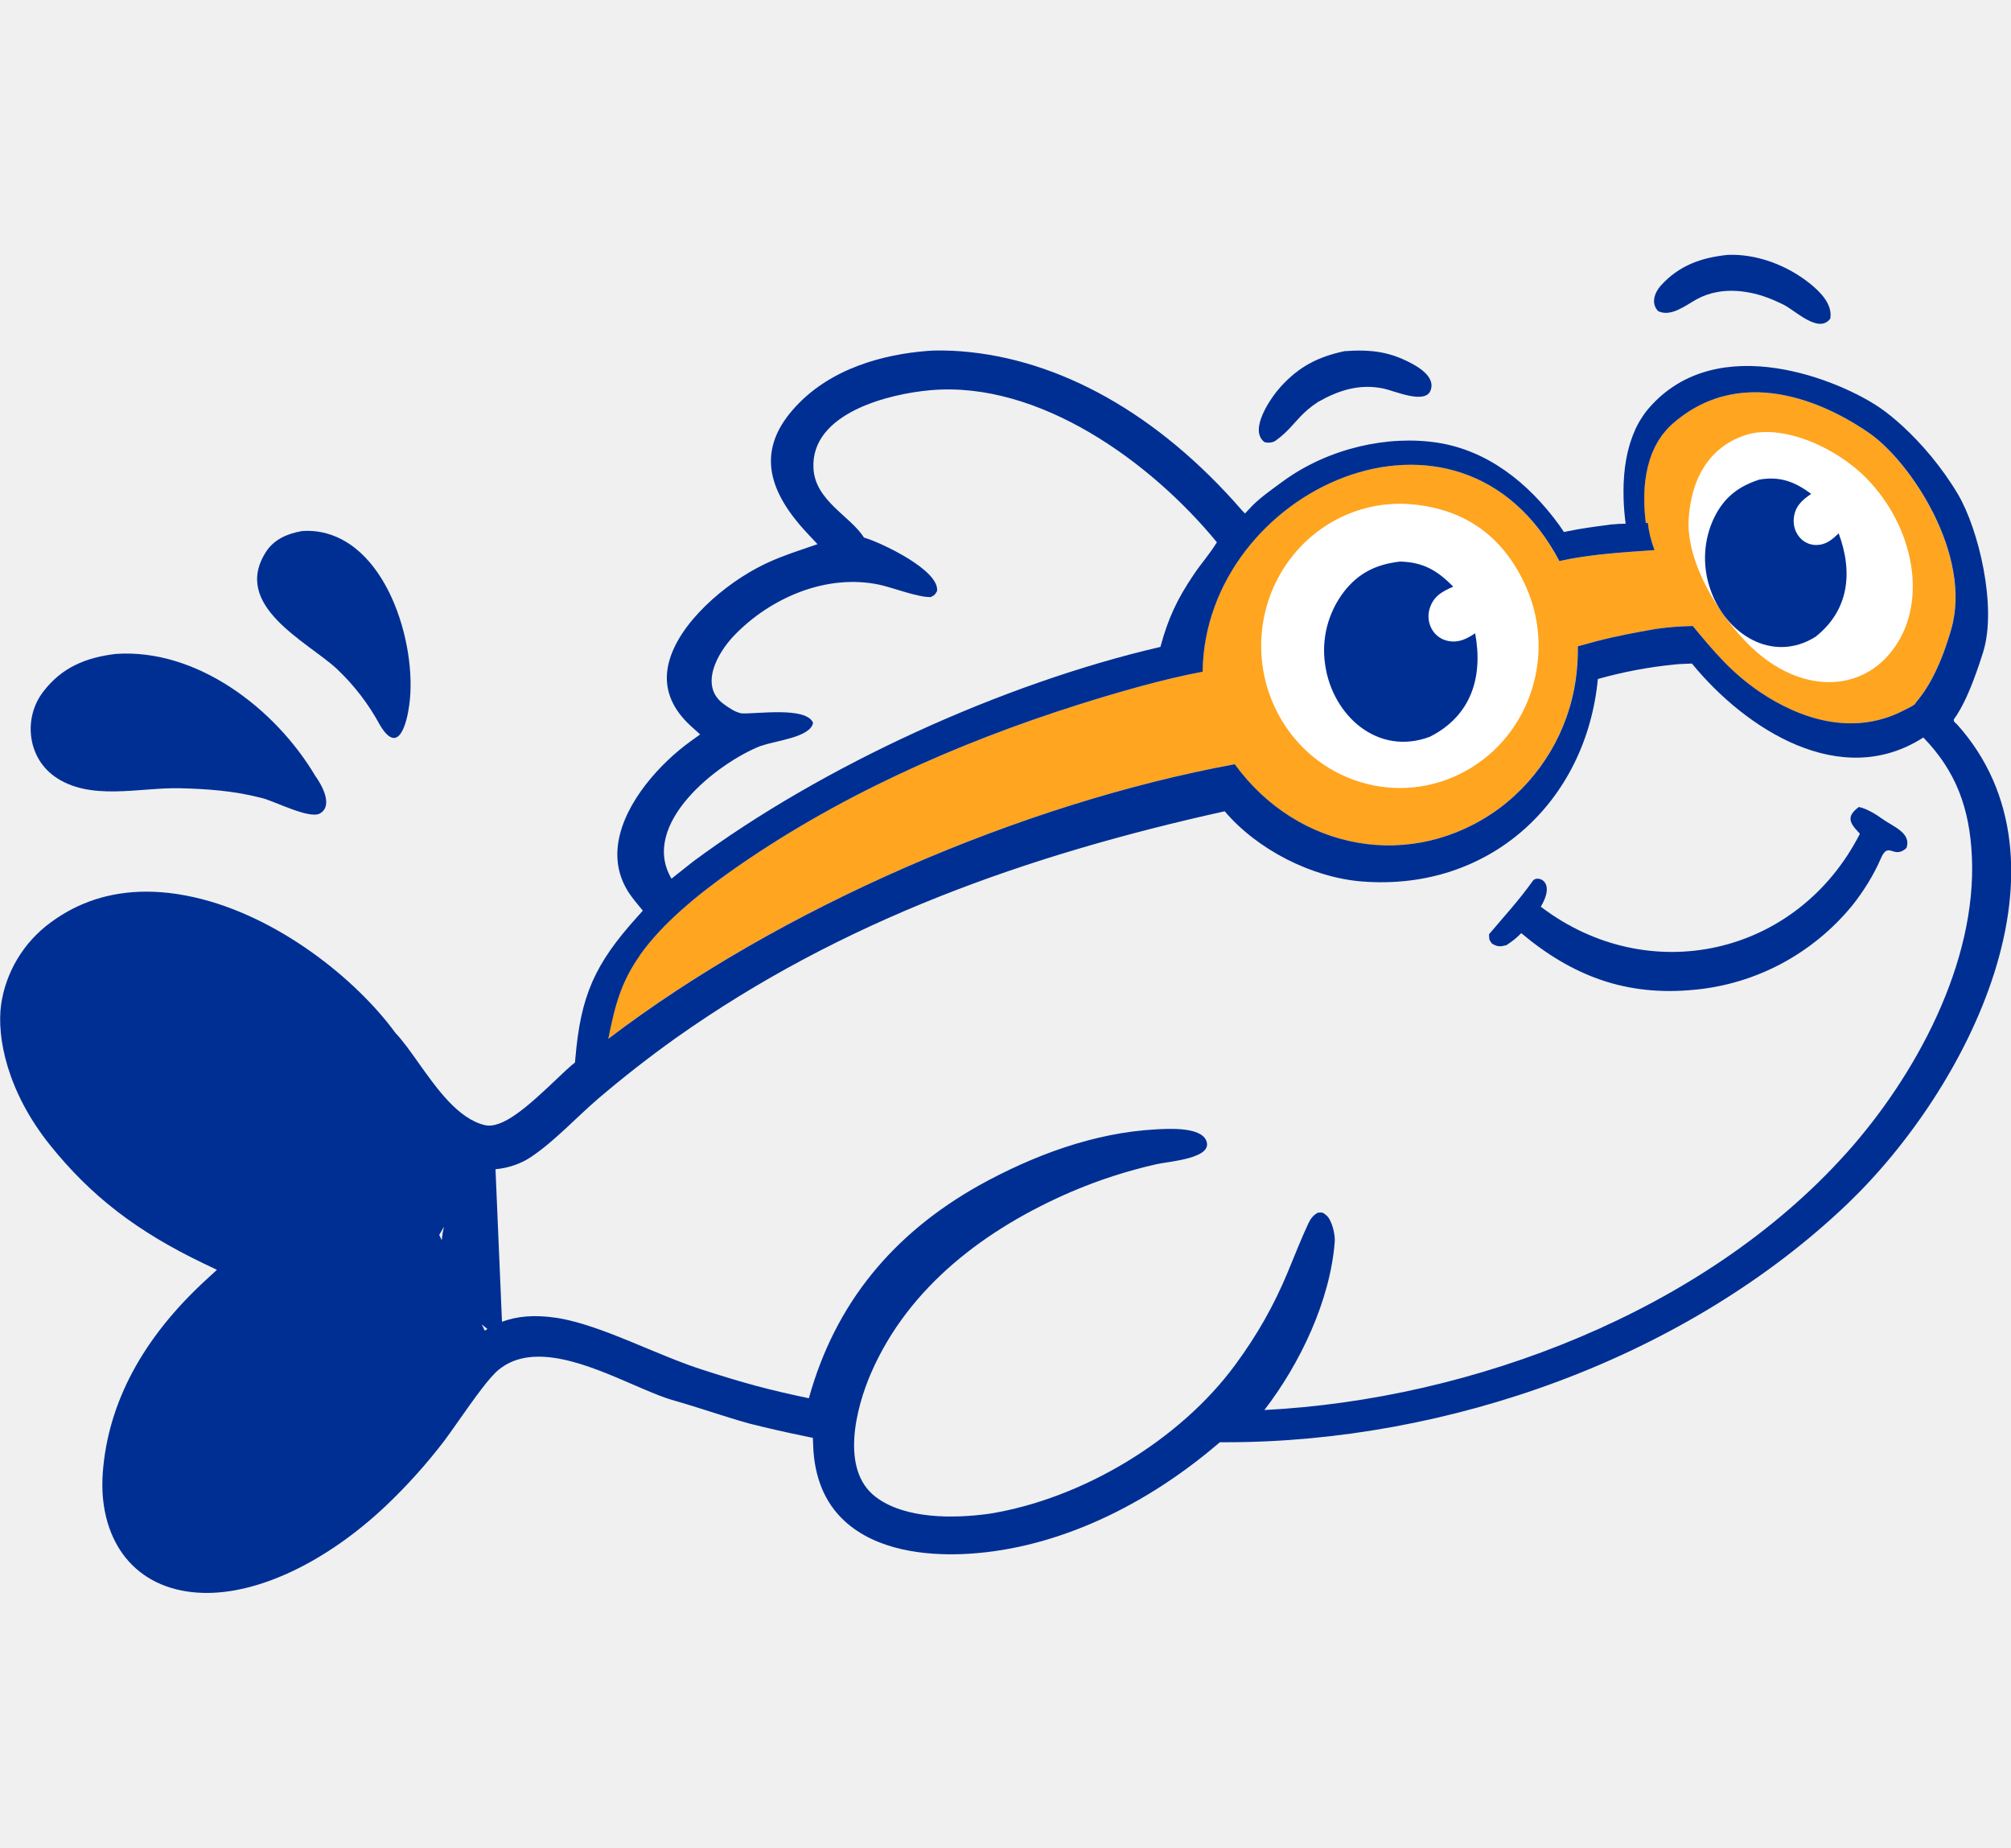
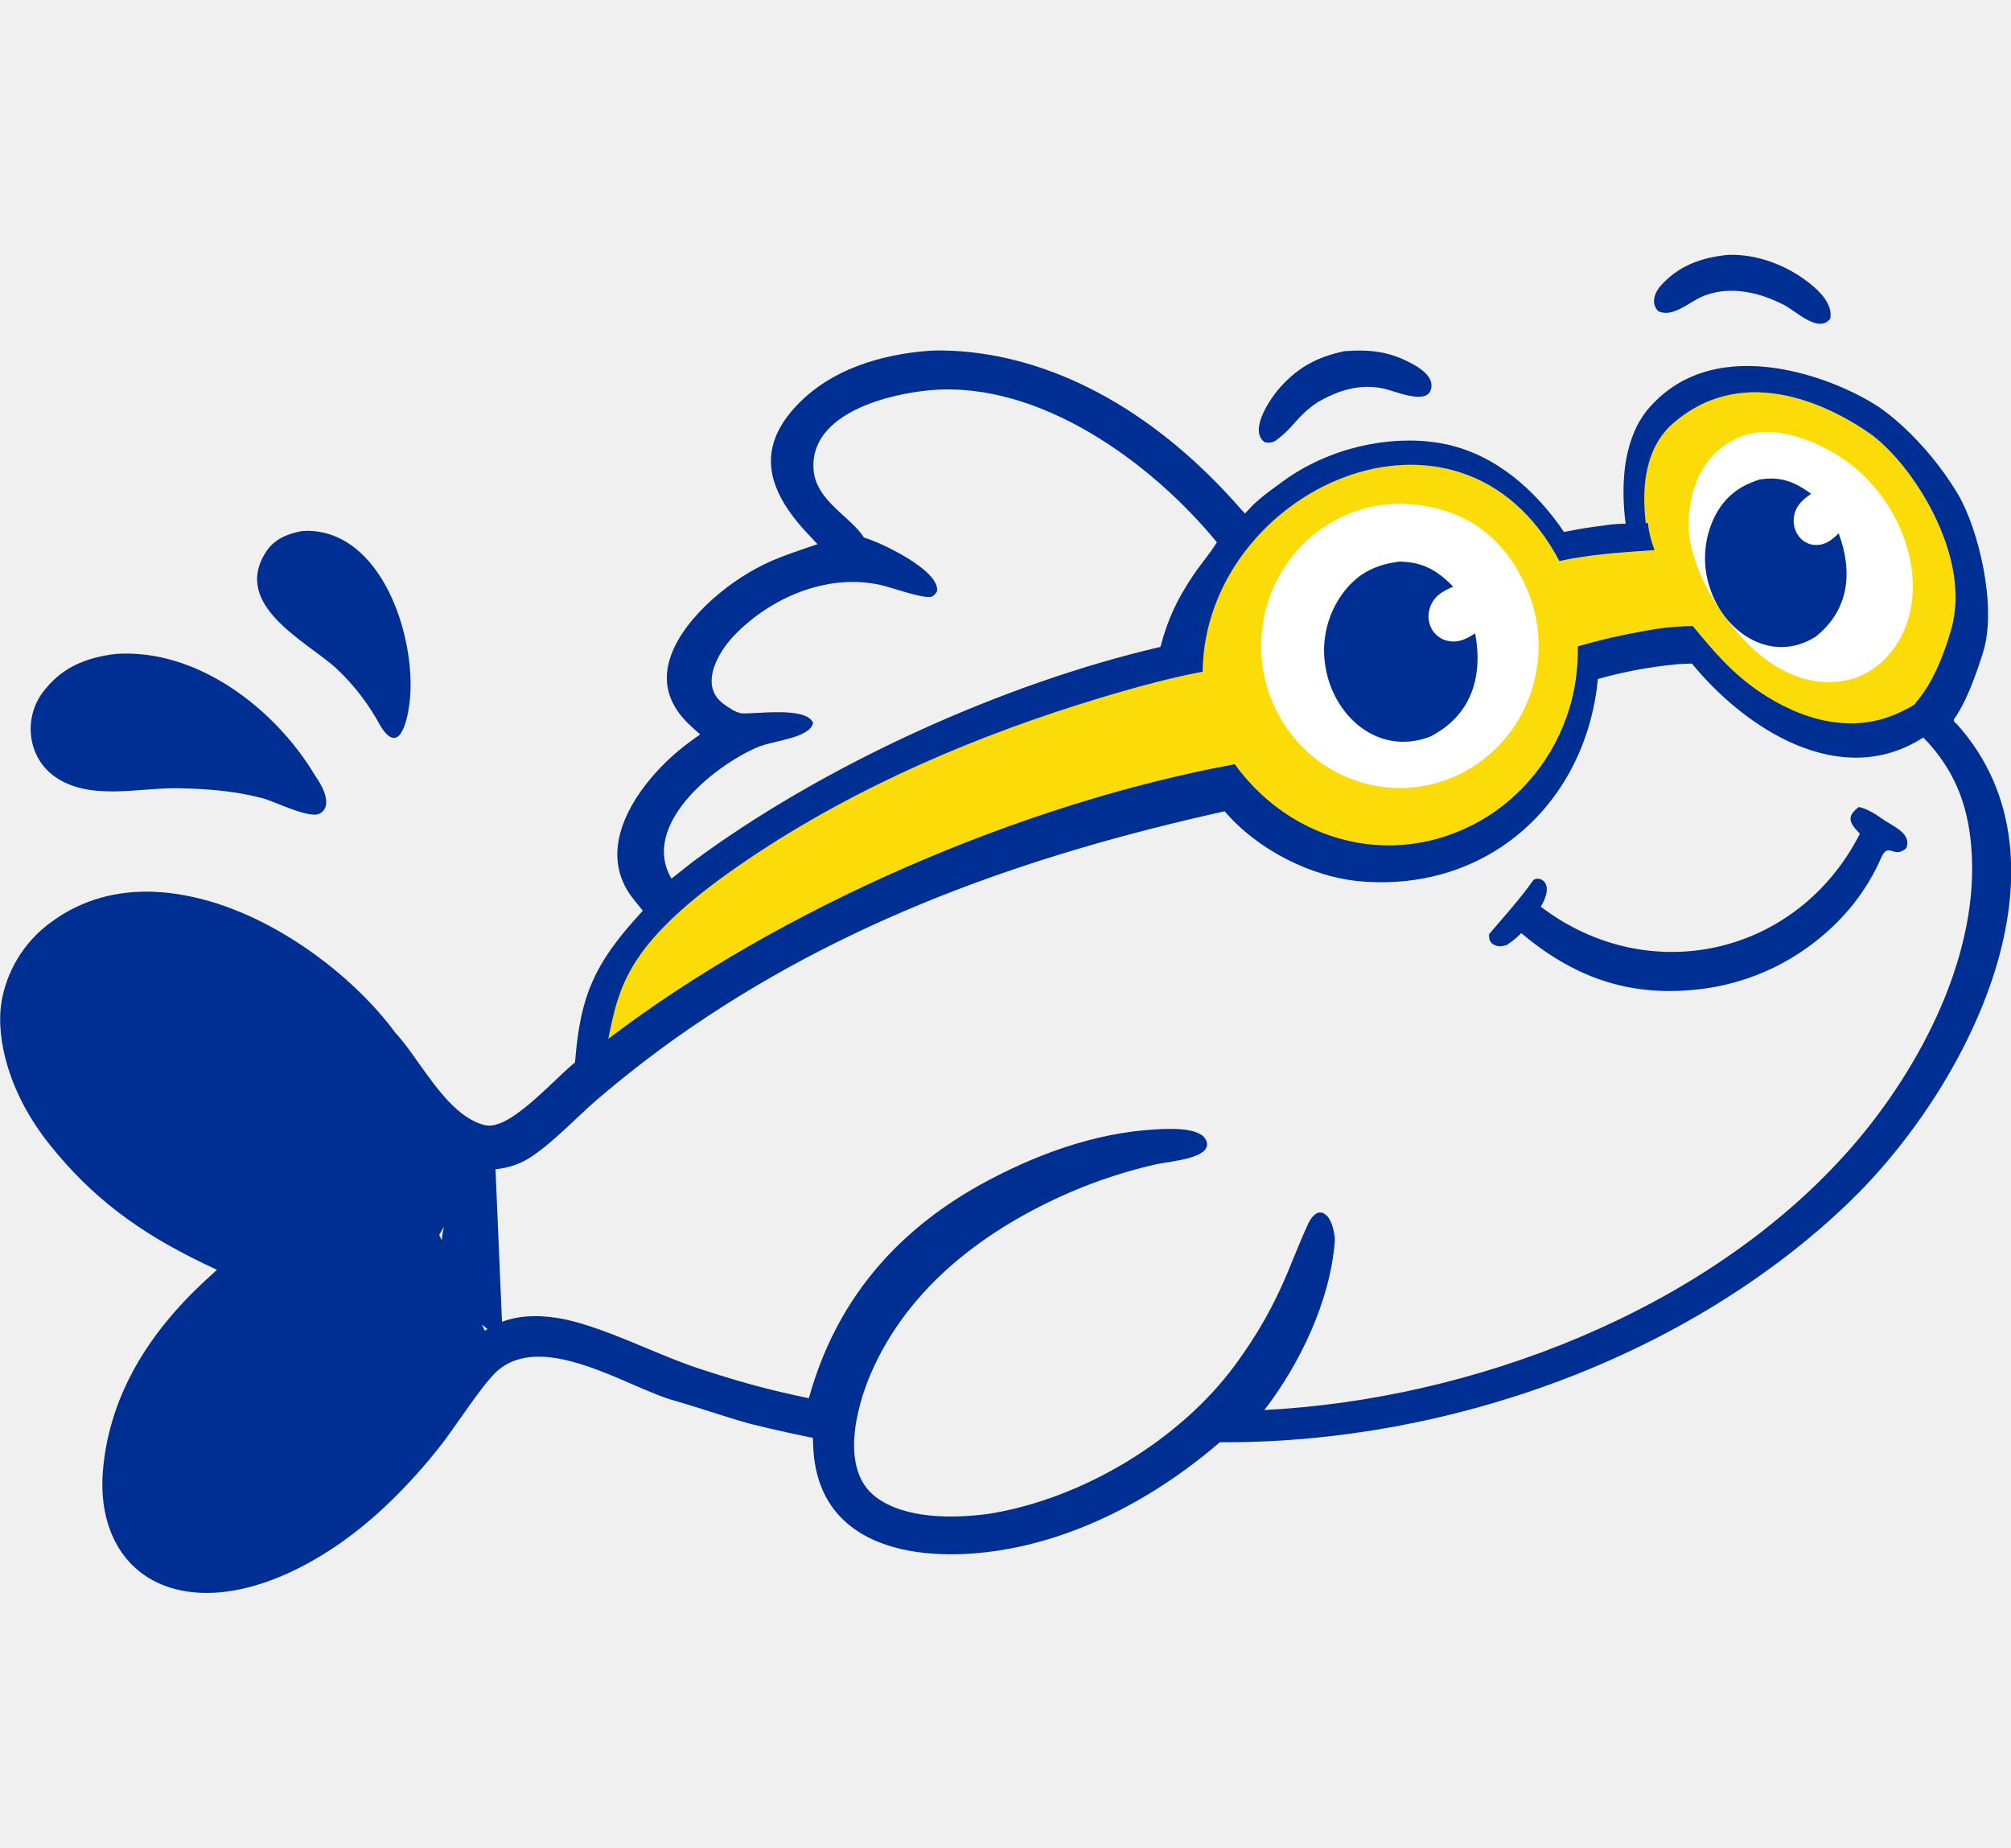
<svg xmlns="http://www.w3.org/2000/svg" width="160" height="147" viewBox="0 0 160 147" fill="none">
  <g id="PodstrÃ¡nka - PlaveckÃ¡ pÅÃ­pravka">
    <g id="ÃrovnÄ Â· plaveckÃ© drÃ¡hy">
      <g id="BazÃ©n">
        <g id="ÃrovnÄ Â· drÃ¡hy">
          <g id="BazÃ©n_2">
            <g id="DrÃ¡ha Â· PokroÄilÃ½">
              <g id="ZvÃ­Åe Â· fish">
                <g id="Group 484 1">
-                   <path id="Vector" d="M119.263 64.314C122.582 61.837 124.778 58.14 125.361 54.043C125.48 53.173 125.541 52.292 125.526 51.413L126.964 51.023C128.579 50.602 130.094 50.321 131.734 50.031C132.903 49.87 133.501 49.827 134.671 49.799C136.344 51.822 137.761 53.521 139.996 55.037C143.211 57.213 147.361 58.546 151.3 56.59C151.388 56.544 151.465 56.505 151.535 56.471C151.923 56.279 152.082 56.212 152.381 55.986C152.378 55.986 152.375 55.98 152.375 55.977C152.363 55.901 152.79 55.532 153.395 54.525C153.395 54.522 153.401 54.516 153.404 54.513C153.443 54.446 153.486 54.372 153.529 54.299C153.532 54.293 153.538 54.284 153.541 54.278C153.676 54.04 153.819 53.768 153.966 53.463C153.975 53.445 153.984 53.427 153.993 53.408C154.033 53.326 154.069 53.244 154.109 53.158C154.121 53.131 154.134 53.103 154.146 53.076C154.182 52.993 154.219 52.908 154.259 52.823C154.271 52.795 154.283 52.768 154.295 52.737C154.341 52.633 154.384 52.524 154.43 52.414C154.433 52.405 154.439 52.392 154.442 52.383C154.491 52.261 154.543 52.133 154.592 52.002C154.604 51.975 154.613 51.944 154.625 51.913C154.662 51.813 154.701 51.709 154.738 51.602C154.753 51.557 154.772 51.511 154.787 51.465C154.821 51.37 154.854 51.276 154.885 51.175C154.903 51.123 154.918 51.072 154.937 51.02C154.97 50.916 155.004 50.812 155.037 50.706C155.053 50.657 155.068 50.611 155.083 50.562C155.132 50.407 155.181 50.245 155.227 50.08C156.934 44.171 152.011 36.755 148.729 34.464C146.121 32.645 138.921 28.558 133.047 33.725C132.909 33.844 132.784 33.972 132.662 34.101C132.628 34.137 132.595 34.174 132.561 34.214C132.469 34.317 132.384 34.421 132.301 34.528C132.274 34.561 132.247 34.595 132.222 34.628C132.121 34.766 132.027 34.906 131.938 35.049C131.92 35.08 131.905 35.11 131.886 35.141C131.816 35.26 131.749 35.379 131.688 35.501C131.666 35.547 131.642 35.589 131.621 35.635C131.559 35.763 131.501 35.895 131.446 36.029C131.437 36.053 131.425 36.075 131.416 36.099C131.355 36.254 131.3 36.41 131.251 36.569C131.236 36.611 131.224 36.657 131.211 36.703C131.175 36.825 131.141 36.947 131.111 37.069C131.098 37.115 131.086 37.157 131.077 37.203C131.04 37.362 131.007 37.523 130.976 37.682C130.973 37.7 130.97 37.722 130.967 37.74C130.943 37.883 130.921 38.027 130.903 38.17C130.897 38.216 130.891 38.265 130.885 38.311C130.869 38.439 130.857 38.567 130.848 38.695C130.848 38.728 130.842 38.762 130.839 38.796C130.827 38.954 130.821 39.11 130.814 39.266C130.814 39.299 130.814 39.333 130.814 39.366C130.811 39.491 130.811 39.616 130.811 39.738C130.811 39.778 130.811 39.818 130.811 39.857C130.814 40.159 130.83 40.452 130.848 40.73C130.848 40.76 130.854 40.791 130.854 40.818C130.863 40.937 130.872 41.05 130.885 41.163C130.885 41.184 130.888 41.206 130.891 41.224C130.906 41.358 130.921 41.486 130.937 41.611C130.967 41.611 130.995 41.608 131.022 41.605C131.053 41.605 131.08 41.599 131.101 41.599C131.159 42.243 131.327 42.957 131.627 43.762C129.181 43.93 126.476 44.095 124.057 44.632C116.109 29.576 95.843 38.963 95.672 53.439C92.585 54.003 88.717 55.129 85.731 56.075C75.984 59.168 66.39 63.454 58.036 69.379C55.52 71.163 52.689 73.454 50.909 75.974C49.352 78.174 48.894 80.083 48.381 82.637C62.039 72.231 81.309 63.9 98.219 60.794C103.221 67.673 112.32 69.394 119.254 64.314H119.263Z" fill="#FFA51F" />
+                   <path id="Vector" d="M119.263 64.314C122.582 61.837 124.778 58.14 125.361 54.043C125.48 53.173 125.541 52.292 125.526 51.413L126.964 51.023C128.579 50.602 130.094 50.321 131.734 50.031C132.903 49.87 133.501 49.827 134.671 49.799C136.344 51.822 137.761 53.521 139.996 55.037C143.211 57.213 147.361 58.546 151.3 56.59C151.388 56.544 151.465 56.505 151.535 56.471C151.923 56.279 152.082 56.212 152.381 55.986C152.378 55.986 152.375 55.98 152.375 55.977C152.363 55.901 152.79 55.532 153.395 54.525C153.395 54.522 153.401 54.516 153.404 54.513C153.443 54.446 153.486 54.372 153.529 54.299C153.532 54.293 153.538 54.284 153.541 54.278C153.676 54.04 153.819 53.768 153.966 53.463C153.975 53.445 153.984 53.427 153.993 53.408C154.033 53.326 154.069 53.244 154.109 53.158C154.121 53.131 154.134 53.103 154.146 53.076C154.182 52.993 154.219 52.908 154.259 52.823C154.271 52.795 154.283 52.768 154.295 52.737C154.341 52.633 154.384 52.524 154.43 52.414C154.433 52.405 154.439 52.392 154.442 52.383C154.491 52.261 154.543 52.133 154.592 52.002C154.604 51.975 154.613 51.944 154.625 51.913C154.662 51.813 154.701 51.709 154.738 51.602C154.753 51.557 154.772 51.511 154.787 51.465C154.821 51.37 154.854 51.276 154.885 51.175C154.903 51.123 154.918 51.072 154.937 51.02C154.97 50.916 155.004 50.812 155.037 50.706C155.053 50.657 155.068 50.611 155.083 50.562C155.132 50.407 155.181 50.245 155.227 50.08C156.934 44.171 152.011 36.755 148.729 34.464C146.121 32.645 138.921 28.558 133.047 33.725C132.909 33.844 132.784 33.972 132.662 34.101C132.628 34.137 132.595 34.174 132.561 34.214C132.469 34.317 132.384 34.421 132.301 34.528C132.274 34.561 132.247 34.595 132.222 34.628C132.121 34.766 132.027 34.906 131.938 35.049C131.92 35.08 131.905 35.11 131.886 35.141C131.816 35.26 131.749 35.379 131.688 35.501C131.666 35.547 131.642 35.589 131.621 35.635C131.559 35.763 131.501 35.895 131.446 36.029C131.437 36.053 131.425 36.075 131.416 36.099C131.355 36.254 131.3 36.41 131.251 36.569C131.236 36.611 131.224 36.657 131.211 36.703C131.175 36.825 131.141 36.947 131.111 37.069C131.098 37.115 131.086 37.157 131.077 37.203C131.04 37.362 131.007 37.523 130.976 37.682C130.973 37.7 130.97 37.722 130.967 37.74C130.943 37.883 130.921 38.027 130.903 38.17C130.897 38.216 130.891 38.265 130.885 38.311C130.869 38.439 130.857 38.567 130.848 38.695C130.848 38.728 130.842 38.762 130.839 38.796C130.827 38.954 130.821 39.11 130.814 39.266C130.814 39.299 130.814 39.333 130.814 39.366C130.811 39.491 130.811 39.616 130.811 39.738C130.811 39.778 130.811 39.818 130.811 39.857C130.814 40.159 130.83 40.452 130.848 40.73C130.848 40.76 130.854 40.791 130.854 40.818C130.863 40.937 130.872 41.05 130.885 41.163C130.885 41.184 130.888 41.206 130.891 41.224C130.906 41.358 130.921 41.486 130.937 41.611C130.967 41.611 130.995 41.608 131.022 41.605C131.053 41.605 131.08 41.599 131.101 41.599C131.159 42.243 131.327 42.957 131.627 43.762C129.181 43.93 126.476 44.095 124.057 44.632C116.109 29.576 95.843 38.963 95.672 53.439C92.585 54.003 88.717 55.129 85.731 56.075C75.984 59.168 66.39 63.454 58.036 69.379C55.52 71.163 52.689 73.454 50.909 75.974C49.352 78.174 48.894 80.083 48.381 82.637C62.039 72.231 81.309 63.9 98.219 60.794C103.221 67.673 112.32 69.394 119.254 64.314H119.263Z" fill="#FCDC08" />
                  <path id="Vector_2" d="M116.089 61.602C121.524 58.973 123.906 52.368 121.445 46.748C119.756 42.892 116.788 40.525 112.358 40.119C108.382 39.756 104.526 41.623 102.269 45.001C100.013 48.374 99.717 52.737 101.491 56.401C104.159 61.916 110.651 64.232 116.089 61.602Z" fill="white" />
                  <path id="Vector_3" d="M139.338 51.48C143.225 55.196 148.166 55.202 150.773 51.447C153.381 47.688 152.245 41.861 148.486 38.033C145.967 35.473 141.717 33.716 138.929 34.595C136.147 35.473 134.56 37.88 134.355 41.3C134.15 44.726 136.752 49.012 139.335 51.48H139.338Z" fill="white" />
                  <path id="Vector_4" d="M149.743 65.132C149.263 64.772 148.479 64.308 147.896 64.195C146.918 64.918 147.114 65.422 147.877 66.215L147.978 66.325C143.022 76.038 131.169 78.668 122.589 72.127C123.841 70.025 122.274 69.619 121.966 70.056C120.885 71.584 119.673 72.896 118.473 74.317C118.485 74.714 118.454 74.732 118.696 75.056C119.141 75.33 119.364 75.318 119.859 75.187C120.399 74.815 120.564 74.702 121.034 74.232C125.132 77.67 129.425 79.266 134.809 78.735C139.691 78.283 144.204 75.882 147.346 72.06C148.222 70.974 149.096 69.583 149.645 68.289C150.259 66.856 150.641 68.396 151.676 67.466C152.122 66.239 150.546 65.733 149.743 65.123V65.132Z" fill="#002F94" />
                  <path id="Vector_5" d="M4.308 61.743C7.111 63.771 11.111 62.627 14.305 62.704C16.44 62.755 18.565 62.908 20.623 63.433L20.809 63.475C21.829 63.723 24.62 65.184 25.453 64.711C26.556 64.083 25.566 62.383 25.081 61.718C21.893 56.346 15.64 51.566 9.197 52.02H9.2C6.84 52.307 4.91 53.082 3.42 55.05C1.85 57.118 2.186 60.205 4.305 61.74L4.308 61.743Z" fill="#002F94" />
                  <path id="Vector_6" d="M26.766 53.179C28.161 54.485 29.334 56.014 30.241 57.7C31.718 60.15 32.369 57.524 32.567 56.047C33.218 51.294 30.735 42.761 24.927 42.246C24.625 42.221 24.323 42.221 24.021 42.246H24.024C22.882 42.447 21.801 42.899 21.16 43.905C18.412 48.185 24.43 51.032 26.766 53.179Z" fill="#002F94" />
                  <path id="Vector_7" d="M100.595 35.165C100.882 35.257 101.264 35.214 101.481 35.062C101.759 34.863 101.991 34.668 102.198 34.476C102.818 33.902 103.206 33.356 103.832 32.776C103.902 32.712 103.976 32.648 104.052 32.581C104.281 32.386 104.544 32.185 104.855 31.98C106.519 31.038 108.177 30.504 110.11 30.916C110.95 31.096 113.383 32.188 113.82 31.062C114.162 30.18 113.27 29.466 112.595 29.073C110.705 27.975 109.108 27.779 106.965 27.935C104.84 28.393 103.344 29.165 101.878 30.784C101.099 31.645 99.334 34.198 100.595 35.162V35.165Z" fill="#002F94" />
                  <path id="Vector_8" d="M134.986 23.81C135.493 23.533 136.027 23.347 136.57 23.243C137.334 23.096 138.122 23.103 138.897 23.225C139.343 23.295 139.783 23.398 140.213 23.533C140.864 23.752 141.254 23.926 141.862 24.216C142.815 24.668 144.69 26.59 145.621 25.348C145.819 24.216 144.842 23.231 143.999 22.553C142.219 21.129 139.816 20.183 137.471 20.275H137.474C135.328 20.491 133.566 21.135 132.131 22.727C131.624 23.295 131.34 24.152 131.929 24.753C132.949 25.238 134.1 24.299 134.983 23.813L134.986 23.81Z" fill="#002F94" />
                  <path id="Vector_9" d="M155.643 57.581H155.646L155.454 57.368V57.227C155.606 57.02 155.765 56.773 155.93 56.48C155.942 56.456 155.958 56.434 155.97 56.41C156 56.355 156.031 56.297 156.064 56.236C156.083 56.202 156.101 56.169 156.119 56.135C156.15 56.077 156.177 56.019 156.208 55.961C156.229 55.919 156.251 55.876 156.272 55.833C156.3 55.775 156.33 55.717 156.358 55.656C156.382 55.608 156.406 55.553 156.431 55.501C156.458 55.443 156.486 55.385 156.513 55.321C156.547 55.248 156.58 55.168 156.614 55.092C156.648 55.013 156.684 54.93 156.718 54.848C156.755 54.76 156.791 54.671 156.831 54.58C156.852 54.525 156.877 54.467 156.898 54.409C156.932 54.323 156.965 54.238 156.999 54.149C157.023 54.088 157.045 54.024 157.069 53.96C157.103 53.872 157.136 53.78 157.17 53.686C157.194 53.618 157.219 53.554 157.243 53.487C157.28 53.39 157.313 53.286 157.35 53.185C157.374 53.118 157.396 53.051 157.42 52.984C157.46 52.868 157.5 52.746 157.539 52.627C157.561 52.566 157.579 52.508 157.6 52.447C157.661 52.261 157.722 52.072 157.784 51.873C158.907 48.271 157.42 42.084 155.777 39.314C154.48 37.127 152.864 35.275 151.429 33.948C150.776 33.344 150.162 32.85 149.631 32.48C146.556 30.333 136.66 26.111 131.164 32.496C131.035 32.642 130.919 32.798 130.809 32.953C130.779 32.999 130.748 33.042 130.715 33.087C130.629 33.213 130.55 33.338 130.474 33.466C130.449 33.505 130.425 33.545 130.403 33.585C130.312 33.749 130.223 33.917 130.144 34.085C130.126 34.122 130.11 34.158 130.095 34.195C130.031 34.335 129.973 34.476 129.918 34.619C129.896 34.671 129.878 34.723 129.857 34.778C129.799 34.93 129.747 35.086 129.698 35.244C129.689 35.269 129.68 35.296 129.674 35.321C129.619 35.501 129.57 35.684 129.527 35.867C129.515 35.919 129.503 35.97 129.49 36.022C129.46 36.163 129.429 36.306 129.402 36.446C129.393 36.498 129.384 36.547 129.374 36.599C129.344 36.782 129.313 36.968 129.289 37.151C129.286 37.178 129.283 37.203 129.28 37.23C129.258 37.392 129.243 37.554 129.228 37.715C129.222 37.767 129.219 37.822 129.216 37.874C129.203 38.026 129.194 38.176 129.188 38.325C129.188 38.359 129.185 38.393 129.182 38.429C129.176 38.612 129.17 38.792 129.17 38.969C129.17 39.009 129.17 39.045 129.17 39.085C129.17 39.232 129.17 39.375 129.176 39.515C129.176 39.558 129.176 39.601 129.176 39.64C129.185 39.991 129.206 40.33 129.231 40.65C129.231 40.681 129.237 40.711 129.24 40.742C129.252 40.885 129.264 41.022 129.28 41.157C129.28 41.175 129.283 41.19 129.286 41.208C129.304 41.364 129.322 41.517 129.341 41.66C129.267 41.66 129.197 41.666 129.13 41.666C129.121 41.666 129.115 41.666 129.106 41.666C129.054 41.666 129.002 41.669 128.956 41.672C128.938 41.672 128.922 41.672 128.907 41.672C128.871 41.672 128.834 41.675 128.8 41.678C128.785 41.678 128.773 41.678 128.758 41.678C128.715 41.681 128.675 41.684 128.648 41.687C128.513 41.703 128.419 41.709 128.29 41.712H128.266L127.707 41.788C126.623 41.931 125.777 42.047 124.773 42.252L124.431 42.322L124.077 41.8C121.533 38.292 118.266 35.833 114.416 35.223C110.483 34.601 105.738 35.623 102.092 38.274C101.258 38.893 100.413 39.469 99.668 40.196L99.054 40.848L98.809 40.592C92.147 32.92 84.29 28.545 76.431 27.944C75.634 27.883 74.455 27.849 73.756 27.92H73.741C70.489 28.182 65.994 29.213 63.041 32.639C60.437 35.668 60.809 38.771 64.22 42.41L65.041 43.289L63.9 43.679C62.553 44.137 61.423 44.543 60.196 45.202C57.048 46.898 53.478 50.177 53.09 53.359C52.892 54.973 53.533 56.459 54.993 57.78L55.704 58.423L54.925 58.985C52.602 60.66 49.71 63.762 49.194 67.005C48.947 68.57 49.289 70.01 50.217 71.282C50.373 71.492 50.541 71.709 50.718 71.922L51.145 72.441L50.697 72.942C47.304 76.7 46.199 79.223 45.777 84.195L45.747 84.522L45.49 84.729C45.246 84.931 44.84 85.315 44.373 85.76C41.933 88.088 39.955 89.839 38.55 89.498C36.443 88.979 34.767 86.621 33.289 84.537C32.654 83.64 32.052 82.792 31.497 82.209L31.435 82.133C28.297 77.859 22.067 72.853 15.408 71.367C14.965 71.27 14.519 71.184 14.07 71.117C13.24 70.992 12.434 70.931 11.649 70.931C8.77 70.931 6.202 71.761 3.997 73.408C1.878 74.964 0.455 77.338 0.086 79.927C-0.265 82.527 0.568 86.825 3.964 91.069C7.228 95.144 10.898 97.969 16.223 100.52L17.261 101.014L16.413 101.792C11.371 106.413 8.602 111.569 8.18 117.121C7.961 119.977 8.7 122.5 10.26 124.226C11.668 125.782 13.698 126.645 16.138 126.713C20.538 126.844 25.997 124.245 30.73 119.76C32.397 118.177 33.945 116.45 35.341 114.626C35.603 114.284 35.976 113.747 36.413 113.128C37.82 111.124 38.95 109.543 39.704 108.939C42.464 106.715 46.846 108.616 50.364 110.141C50.654 110.266 50.938 110.388 51.216 110.507C52.049 110.861 52.819 111.176 53.451 111.359C54.266 111.59 55.035 111.828 55.78 112.063C56.028 112.143 56.272 112.219 56.516 112.298C57.591 112.64 58.605 112.963 59.692 113.262C61.127 113.622 62.608 113.958 64.074 114.257L64.675 114.382L64.697 114.995C64.788 117.527 65.625 119.544 67.185 120.986C69.759 123.369 73.686 123.735 76.532 123.628C83.319 123.366 90.528 120.273 96.837 114.916L97.057 114.73H97.564C106.373 114.73 115.509 113.055 123.997 109.879C132.855 106.569 140.809 101.682 147.008 95.745C156.614 86.544 165.652 68.619 155.658 57.569L155.643 57.581ZM60.559 59.332V59.339C61.625 58.924 64.486 58.673 64.69 57.499C64.135 56.181 60.126 56.819 59.002 56.748C58.492 56.66 57.991 56.303 57.6 56.022C55.609 54.601 57.045 51.98 58.406 50.559C61.295 47.548 65.777 45.614 69.979 46.517C71.075 46.755 73.032 47.529 74.055 47.496C74.385 47.328 74.358 47.343 74.553 47.026C74.782 45.36 70.052 43.136 68.742 42.764C67.668 41.059 64.861 39.839 64.721 37.267C64.477 32.822 70.825 31.312 74.058 31.038C82.681 30.293 91.576 36.748 96.819 43.139C96.174 44.177 95.631 44.735 94.962 45.726C93.628 47.703 92.928 49.229 92.324 51.462C79.82 54.357 65.451 60.894 55.145 68.536L53.426 69.897C50.861 65.565 57.081 60.678 60.559 59.323V59.332ZM50.919 75.974C52.7 73.454 55.53 71.163 58.046 69.378C66.4 63.454 75.994 59.165 85.741 56.074C88.727 55.129 92.596 54.003 95.683 53.438C95.854 38.966 116.119 29.576 124.067 44.631C126.486 44.091 129.188 43.93 131.637 43.762C131.338 42.956 131.17 42.243 131.112 41.599C131.087 41.599 131.06 41.605 131.032 41.605C131.005 41.605 130.977 41.608 130.947 41.611C130.932 41.489 130.916 41.358 130.901 41.224C130.901 41.202 130.898 41.181 130.895 41.163C130.883 41.05 130.874 40.937 130.864 40.818C130.864 40.787 130.858 40.76 130.858 40.729C130.837 40.452 130.825 40.159 130.822 39.857C130.822 39.817 130.822 39.778 130.822 39.738C130.822 39.616 130.822 39.491 130.825 39.366C130.825 39.332 130.825 39.299 130.825 39.265C130.831 39.109 130.837 38.954 130.849 38.795C130.849 38.762 130.855 38.728 130.858 38.695C130.867 38.566 130.88 38.438 130.895 38.31C130.901 38.264 130.907 38.216 130.913 38.17C130.932 38.026 130.953 37.883 130.977 37.74C130.98 37.721 130.984 37.7 130.987 37.682C131.014 37.523 131.048 37.361 131.087 37.203C131.096 37.157 131.109 37.114 131.121 37.069C131.151 36.947 131.185 36.825 131.222 36.703C131.234 36.657 131.246 36.614 131.261 36.568C131.31 36.41 131.365 36.254 131.426 36.099C131.435 36.074 131.448 36.053 131.457 36.028C131.512 35.897 131.57 35.766 131.631 35.635C131.652 35.589 131.674 35.543 131.698 35.501C131.759 35.379 131.826 35.26 131.896 35.141C131.915 35.11 131.93 35.08 131.948 35.049C132.037 34.906 132.132 34.765 132.232 34.628C132.257 34.594 132.284 34.561 132.312 34.527C132.394 34.421 132.48 34.317 132.571 34.213C132.605 34.177 132.638 34.137 132.672 34.1C132.794 33.972 132.919 33.844 133.057 33.725C138.932 28.557 146.132 32.645 148.739 34.463C152.025 36.751 156.947 44.167 155.237 50.08C155.188 50.245 155.142 50.406 155.093 50.562C155.078 50.611 155.063 50.659 155.048 50.705C155.014 50.812 154.98 50.919 154.947 51.019C154.929 51.071 154.913 51.123 154.895 51.175C154.861 51.273 154.828 51.37 154.797 51.465C154.782 51.511 154.764 51.556 154.748 51.602C154.712 51.709 154.672 51.812 154.635 51.913C154.623 51.944 154.614 51.971 154.602 52.002C154.553 52.133 154.501 52.261 154.452 52.383C154.449 52.392 154.443 52.404 154.44 52.413C154.394 52.526 154.348 52.633 154.306 52.737C154.293 52.764 154.281 52.792 154.269 52.822C154.232 52.908 154.193 52.993 154.156 53.075C154.144 53.103 154.132 53.13 154.119 53.158C154.08 53.243 154.04 53.326 154.003 53.408C153.994 53.426 153.985 53.445 153.976 53.463C153.829 53.768 153.686 54.036 153.551 54.278C153.548 54.284 153.542 54.293 153.539 54.299C153.496 54.372 153.454 54.445 153.414 54.512C153.414 54.515 153.408 54.522 153.405 54.525C152.803 55.531 152.373 55.9 152.385 55.977C152.385 55.98 152.388 55.986 152.391 55.986C152.089 56.215 151.933 56.279 151.545 56.471C151.475 56.508 151.399 56.544 151.31 56.59C147.368 58.545 143.219 57.212 140.006 55.037C137.771 53.521 136.355 51.822 134.681 49.799C133.512 49.83 132.913 49.872 131.744 50.031C130.104 50.318 128.587 50.598 126.974 51.022L125.536 51.413C125.551 52.291 125.493 53.173 125.371 54.043C124.791 58.14 122.596 61.837 119.274 64.314C112.336 69.391 103.237 67.673 98.239 60.794C81.329 63.896 62.058 72.231 48.4 82.636C48.91 80.083 49.371 78.176 50.928 75.974H50.919ZM34.947 98.241L35.319 97.591C35.237 97.939 35.179 98.293 35.145 98.656L34.947 98.241ZM38.333 105.358C38.477 105.48 38.623 105.602 38.779 105.721C38.709 105.764 38.639 105.809 38.571 105.855L38.333 105.355V105.358ZM146.864 91.779H146.858C135.6 104.312 117.185 111.325 100.596 112.167C103.42 108.506 105.832 103.482 106.196 98.778C106.238 98.21 105.976 97.057 105.527 96.676C105.219 96.413 105.209 96.456 104.867 96.465C104.516 96.627 104.272 96.953 104.11 97.292C103.515 98.561 103.005 99.885 102.461 101.188C101.338 103.891 100.022 106.197 98.284 108.564C93.854 114.595 86.064 119.248 78.684 120.422C75.909 120.803 72.003 120.861 69.664 119.074C66.819 116.902 68.116 111.953 69.31 109.211C72.312 102.313 78.471 97.725 85.234 94.806C87.423 93.869 89.689 93.137 92.01 92.612C92.981 92.389 96.611 92.161 95.961 90.709C95.478 89.632 92.95 89.787 91.961 89.842C87.041 90.105 82.223 91.91 77.942 94.272C71.072 98.122 66.461 103.643 64.355 111.23C61.185 110.568 59.167 110.016 56.107 109.031C52.345 107.866 47.875 105.401 44.312 104.839C42.516 104.562 41.109 104.708 39.939 105.147L39.423 93.012C40.446 92.917 41.441 92.585 42.272 92.023C44.15 90.757 45.851 88.893 47.588 87.402C49.576 85.706 51.637 84.098 53.765 82.579C67.011 73.198 81.759 68.012 97.439 64.537C100.04 67.6 104.394 69.814 108.388 70.123C118.495 70.907 126.19 63.808 127.13 54.015C129.118 53.454 131.148 53.069 133.203 52.865C133.432 52.822 134.333 52.801 134.614 52.786C138.877 57.996 146.455 62.902 153.026 58.667C155.634 61.355 156.706 64.311 156.886 68.1C157.295 76.599 152.388 85.629 146.861 91.779H146.864Z" fill="#002F94" />
                  <path id="Vector_10" d="M113.771 58.606C117.054 56.938 118.012 53.865 117.368 50.379C116.69 50.821 116.055 51.16 115.209 50.986C114.709 50.888 114.269 50.589 113.988 50.162C113.667 49.668 113.573 49.061 113.725 48.49C114 47.468 114.718 47.053 115.622 46.672C114.379 45.394 113.225 44.707 111.38 44.674H111.377C109.506 44.894 108.092 45.565 106.913 47.09C105.658 48.74 105.121 50.83 105.432 52.883C106.009 56.913 109.612 60.177 113.774 58.606H113.771Z" fill="#002F94" />
                  <path id="Vector_11" d="M144.448 50.656C147.101 48.551 147.446 45.549 146.289 42.425C145.755 42.947 145.248 43.368 144.46 43.353C143.996 43.347 143.553 43.145 143.229 42.798C142.857 42.395 142.674 41.846 142.713 41.291C142.79 40.299 143.358 39.793 144.103 39.286C142.778 38.313 141.633 37.871 139.981 38.151C138.347 38.679 137.193 39.536 136.396 41.153C135.55 42.892 135.422 44.921 136.042 46.77C137.229 50.403 140.991 52.816 144.448 50.656Z" fill="#002F94" />
                </g>
              </g>
            </g>
          </g>
        </g>
      </g>
    </g>
  </g>
  <defs>
    <clipPath id="clip0_0_1">
</clipPath>
    <clipPath id="clip1_0_1">
      <rect width="160" height="106.468" fill="white" transform="translate(0 20.2656)" />
    </clipPath>
  </defs>
</svg>
